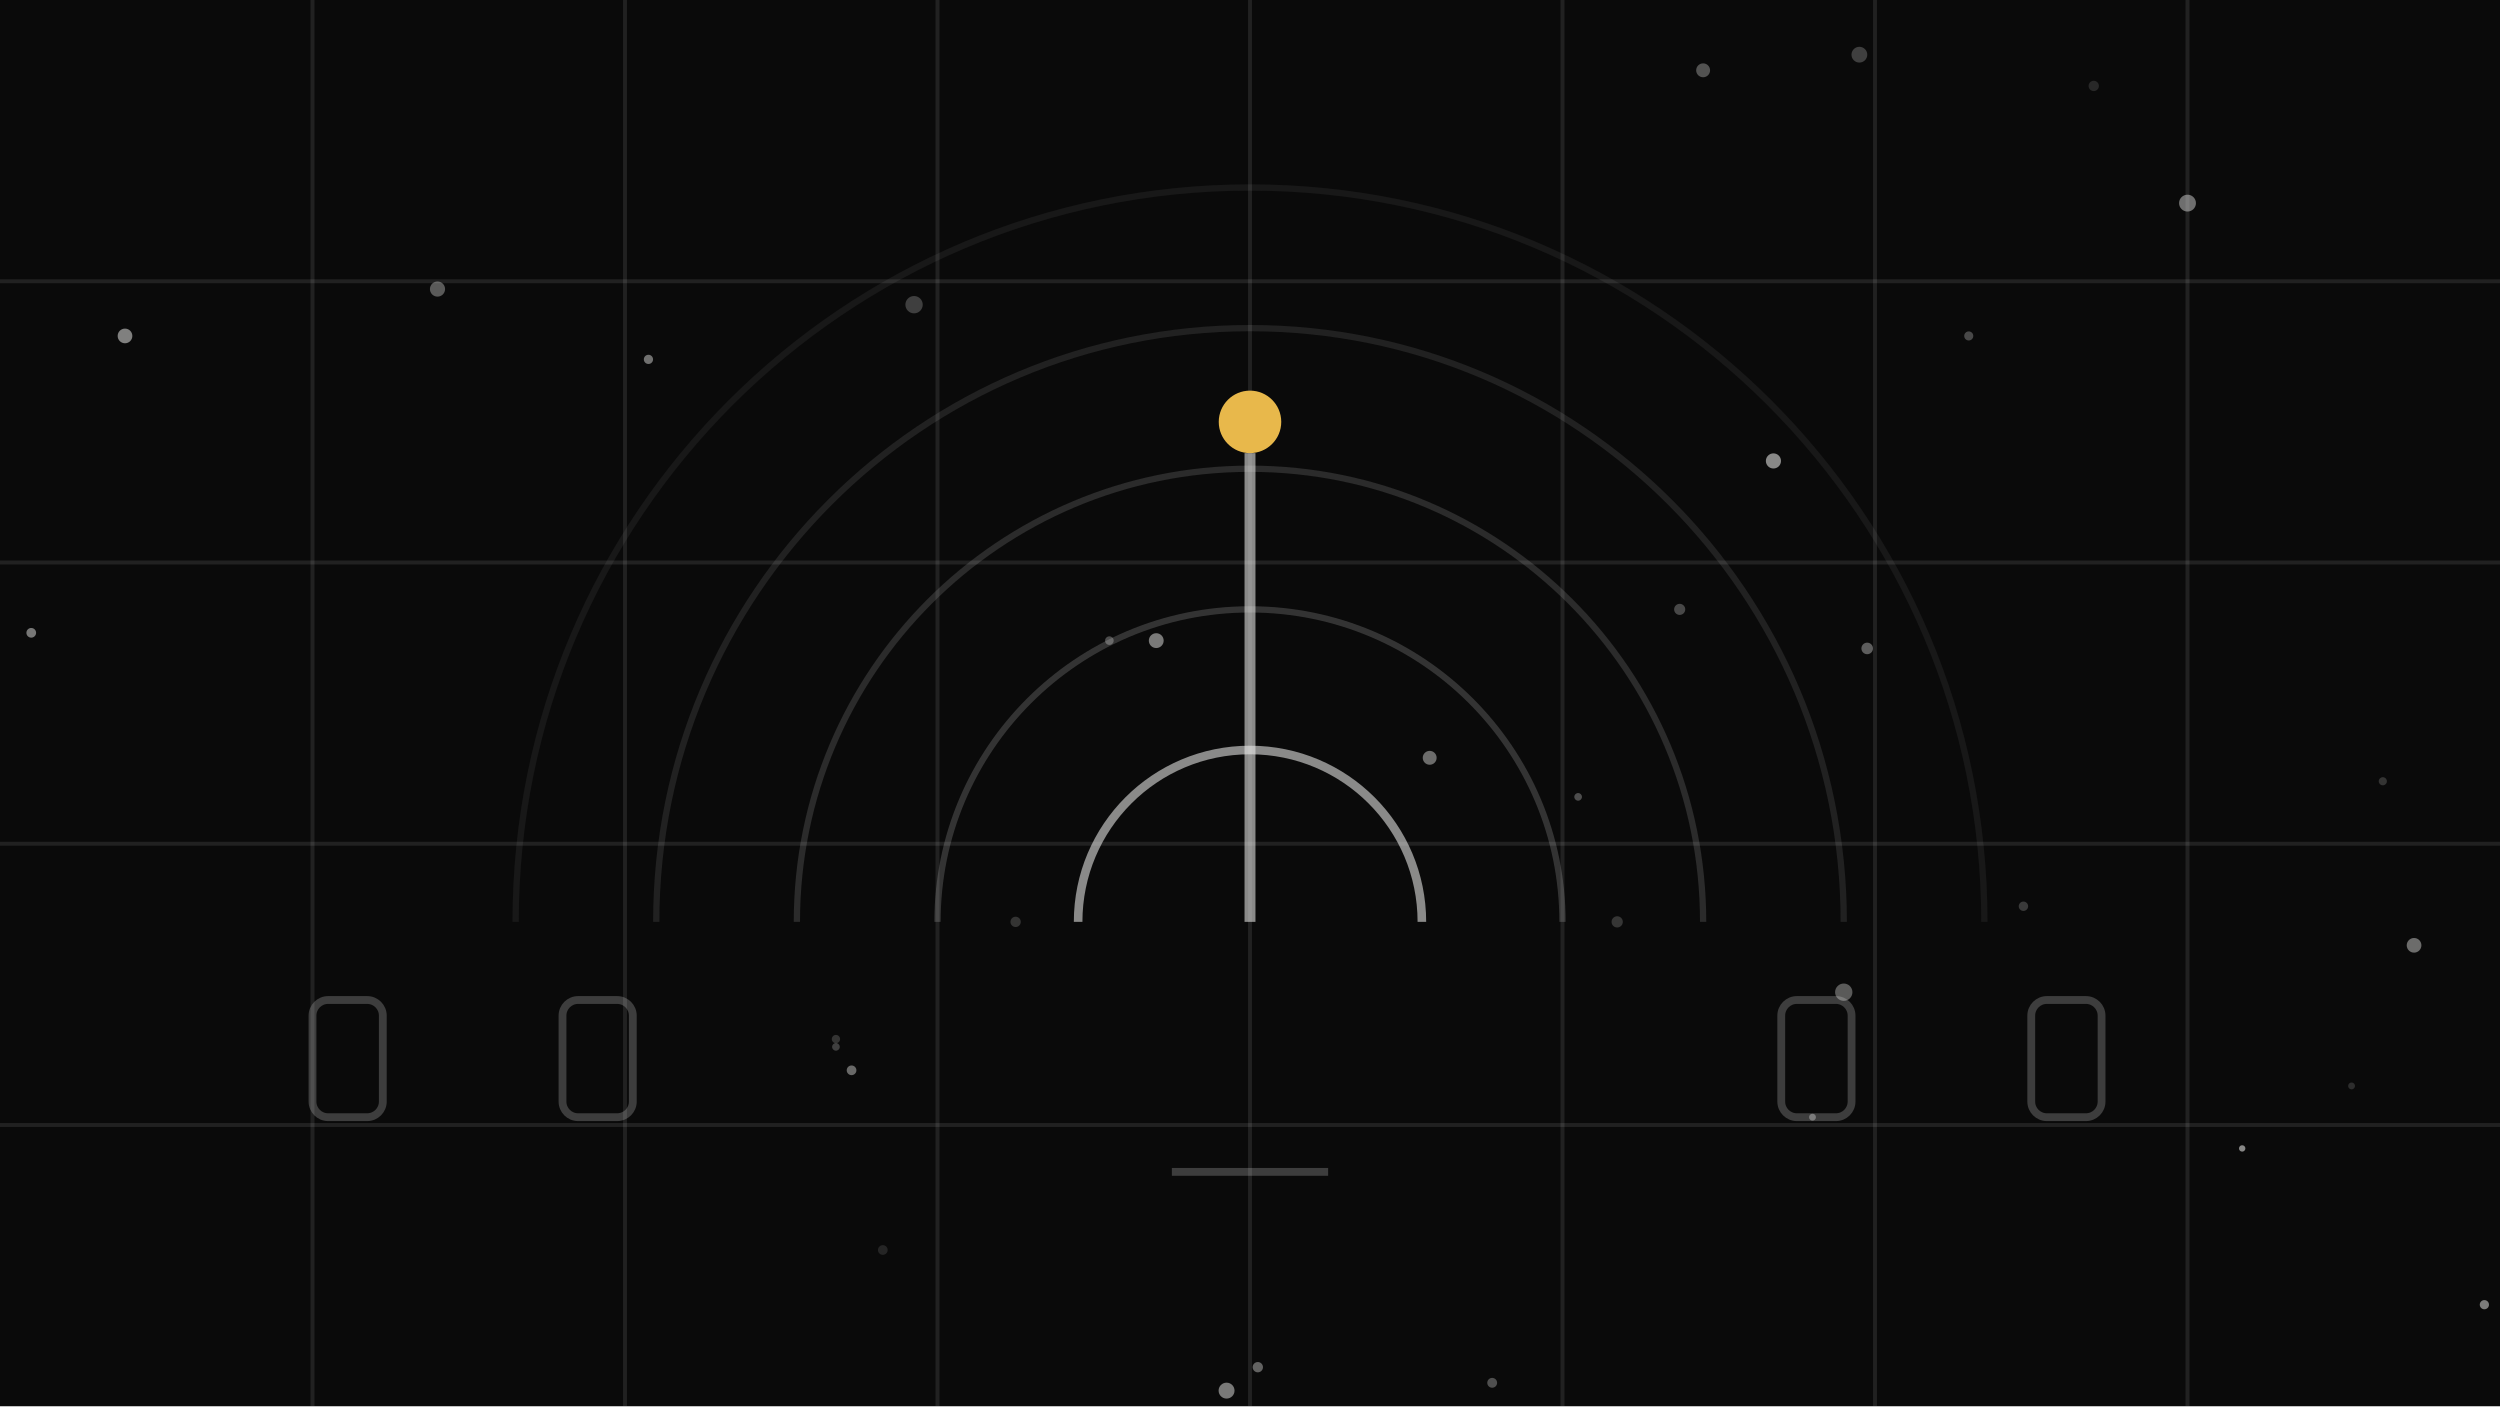
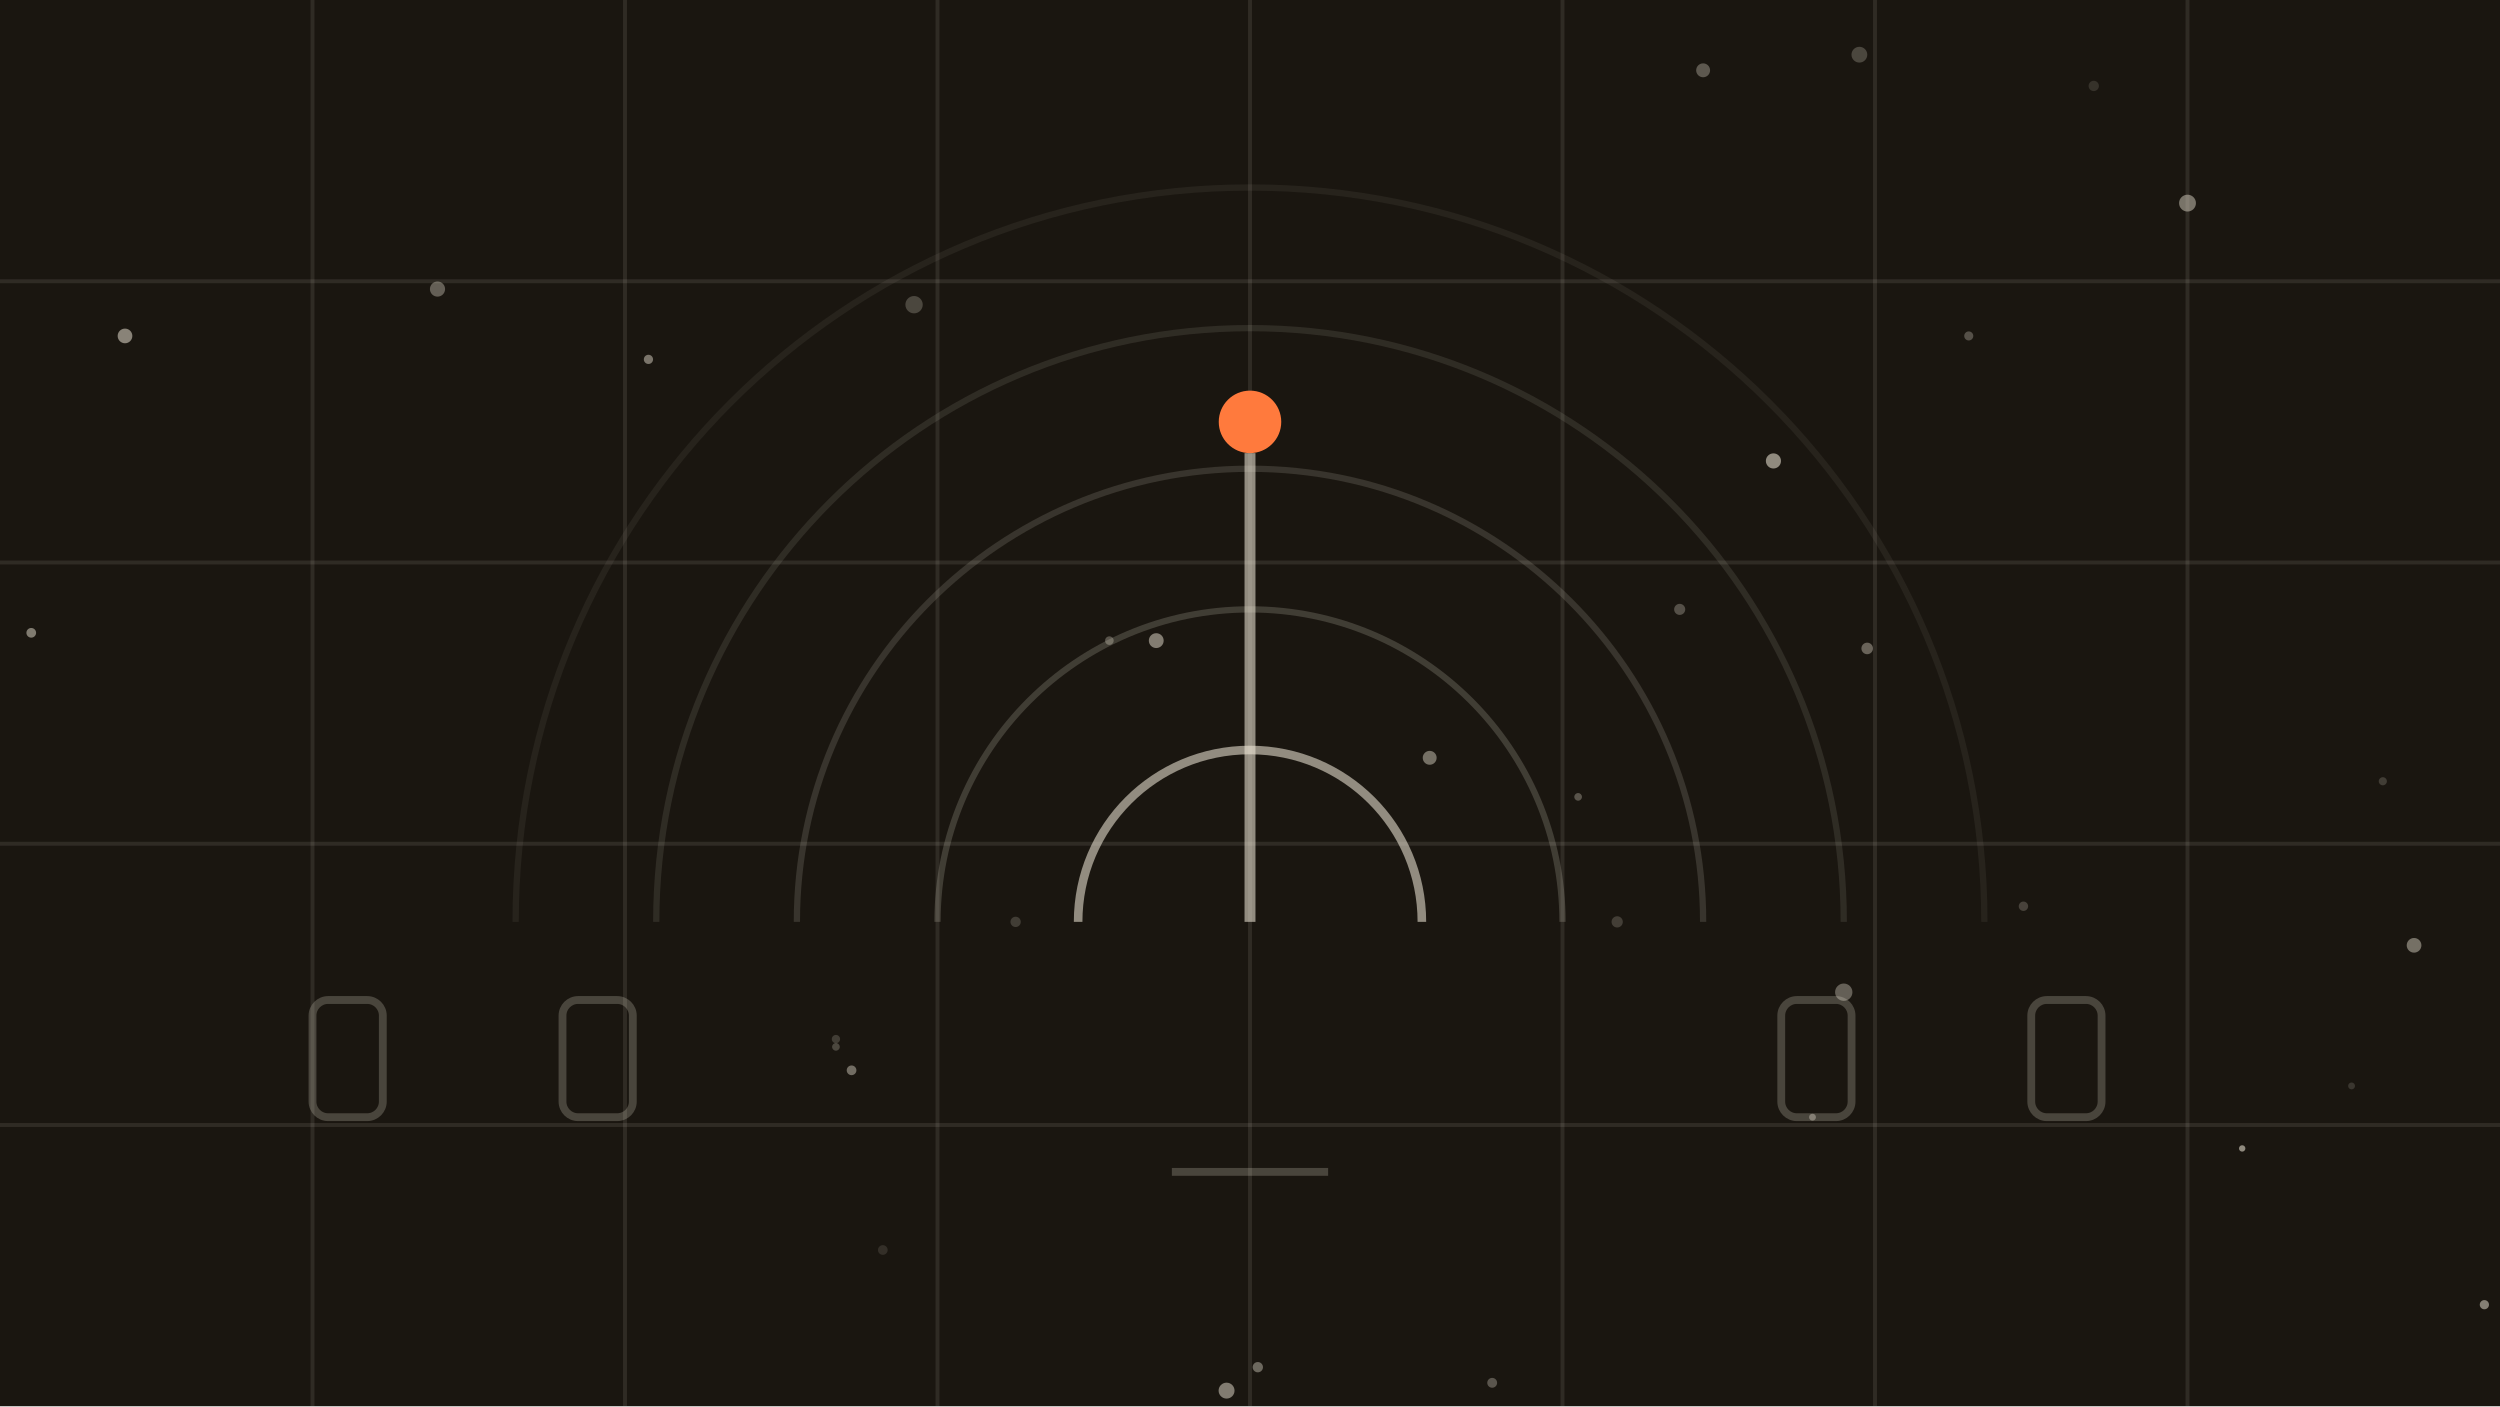
<svg xmlns="http://www.w3.org/2000/svg" viewBox="0 0 320 180" width="320" height="180" role="img" aria-label="lotusflare">
-   <rect width="320" height="180" fill="#0A0A0A" />
-   <line x1="40" y1="0" x2="40" y2="180" stroke="rgba(242,242,240,.10)" stroke-width=".5" />
-   <line x1="80" y1="0" x2="80" y2="180" stroke="rgba(242,242,240,.10)" stroke-width=".5" />
-   <line x1="120" y1="0" x2="120" y2="180" stroke="rgba(242,242,240,.10)" stroke-width=".5" />
-   <line x1="160" y1="0" x2="160" y2="180" stroke="rgba(242,242,240,.10)" stroke-width=".5" />
-   <line x1="200" y1="0" x2="200" y2="180" stroke="rgba(242,242,240,.10)" stroke-width=".5" />
-   <line x1="240" y1="0" x2="240" y2="180" stroke="rgba(242,242,240,.10)" stroke-width=".5" />
-   <line x1="280" y1="0" x2="280" y2="180" stroke="rgba(242,242,240,.10)" stroke-width=".5" />
-   <line x1="0" y1="36" x2="320" y2="36" stroke="rgba(242,242,240,.10)" stroke-width=".5" />
-   <line x1="0" y1="72" x2="320" y2="72" stroke="rgba(242,242,240,.10)" stroke-width=".5" />
-   <line x1="0" y1="108" x2="320" y2="108" stroke="rgba(242,242,240,.10)" stroke-width=".5" />
-   <line x1="0" y1="144" x2="320" y2="144" stroke="rgba(242,242,240,.10)" stroke-width=".5" />
-   <circle cx="157" cy="178" r="1.02" fill="#F2F2F0" opacity="0.48" />
-   <circle cx="227" cy="59" r="0.97" fill="#F2F2F0" opacity="0.54" />
-   <circle cx="232" cy="143" r="0.44" fill="#F2F2F0" opacity="0.35" />
-   <circle cx="142" cy="82" r="0.55" fill="#F2F2F0" opacity="0.29" />
-   <circle cx="318" cy="167" r="0.59" fill="#F2F2F0" opacity="0.49" />
-   <circle cx="259" cy="116" r="0.60" fill="#F2F2F0" opacity="0.21" />
-   <circle cx="4" cy="81" r="0.62" fill="#F2F2F0" opacity="0.47" />
-   <circle cx="301" cy="139" r="0.44" fill="#F2F2F0" opacity="0.15" />
-   <circle cx="56" cy="37" r="0.97" fill="#F2F2F0" opacity="0.34" />
-   <circle cx="107" cy="134" r="0.49" fill="#F2F2F0" opacity="0.23" />
-   <circle cx="238" cy="7" r="1.01" fill="#F2F2F0" opacity="0.23" />
-   <circle cx="215" cy="78" r="0.71" fill="#F2F2F0" opacity="0.27" />
-   <circle cx="83" cy="46" r="0.59" fill="#F2F2F0" opacity="0.44" />
-   <circle cx="130" cy="118" r="0.66" fill="#F2F2F0" opacity="0.18" />
-   <circle cx="109" cy="137" r="0.62" fill="#F2F2F0" opacity="0.41" />
-   <circle cx="309" cy="121" r="0.94" fill="#F2F2F0" opacity="0.42" />
-   <circle cx="280" cy="26" r="1.08" fill="#F2F2F0" opacity="0.43" />
-   <circle cx="113" cy="160" r="0.62" fill="#F2F2F0" opacity="0.12" />
-   <circle cx="202" cy="102" r="0.49" fill="#F2F2F0" opacity="0.29" />
-   <circle cx="239" cy="83" r="0.74" fill="#F2F2F0" opacity="0.36" />
-   <circle cx="207" cy="118" r="0.72" fill="#F2F2F0" opacity="0.19" />
-   <circle cx="287" cy="147" r="0.41" fill="#F2F2F0" opacity="0.54" />
-   <circle cx="268" cy="11" r="0.66" fill="#F2F2F0" opacity="0.13" />
-   <circle cx="107" cy="133" r="0.53" fill="#F2F2F0" opacity="0.18" />
-   <circle cx="191" cy="177" r="0.63" fill="#F2F2F0" opacity="0.30" />
-   <circle cx="117" cy="39" r="1.11" fill="#F2F2F0" opacity="0.23" />
-   <circle cx="252" cy="43" r="0.58" fill="#F2F2F0" opacity="0.27" />
-   <circle cx="148" cy="82" r="0.95" fill="#F2F2F0" opacity="0.48" />
-   <circle cx="305" cy="100" r="0.52" fill="#F2F2F0" opacity="0.18" />
-   <circle cx="218" cy="9" r="0.89" fill="#F2F2F0" opacity="0.31" />
-   <circle cx="161" cy="175" r="0.66" fill="#F2F2F0" opacity="0.38" />
-   <circle cx="16" cy="43" r="0.94" fill="#F2F2F0" opacity="0.51" />
-   <circle cx="236" cy="127" r="1.11" fill="#F2F2F0" opacity="0.34" />
-   <circle cx="183" cy="97" r="0.89" fill="#F2F2F0" opacity="0.42" />
-   <path d="M138 118 A 22 22 0 0 1 182 118" fill="none" stroke="rgba(242,242,240,.55)" stroke-width="1.1" opacity="1.00" />
-   <path d="M120 118 A 40 40 0 0 1 200 118" fill="none" stroke="rgba(242,242,240,.22)" stroke-width="0.8" opacity="0.82" />
-   <path d="M102 118 A 58 58 0 0 1 218 118" fill="none" stroke="rgba(242,242,240,.22)" stroke-width="0.8" opacity="0.64" />
-   <path d="M84 118 A 76 76 0 0 1 236 118" fill="none" stroke="rgba(242,242,240,.22)" stroke-width="0.8" opacity="0.46" />
-   <path d="M66 118 A 94 94 0 0 1 254 118" fill="none" stroke="rgba(242,242,240,.22)" stroke-width="0.8" opacity="0.28" />
-   <rect x="40" y="128" width="9" height="15" rx="2" fill="none" stroke="rgba(242,242,240,.22)" />
-   <rect x="72" y="128" width="9" height="15" rx="2" fill="none" stroke="rgba(242,242,240,.22)" />
-   <rect x="228" y="128" width="9" height="15" rx="2" fill="none" stroke="rgba(242,242,240,.22)" />
-   <rect x="260" y="128" width="9" height="15" rx="2" fill="none" stroke="rgba(242,242,240,.22)" />
-   <line x1="160" y1="118" x2="160" y2="58" stroke="rgba(242,242,240,.55)" stroke-width="1.4" />
-   <circle cx="160" cy="54" r="4" fill="#E8B84B" />
-   <line x1="150" y1="150" x2="170" y2="150" stroke="rgba(242,242,240,.22)" />
+   <rect width="320" height="180" fill="#1a1610" />
+   <line x1="40" y1="0" x2="40" y2="180" stroke="rgba(243,236,220,.10)" stroke-width=".5" />
+   <line x1="80" y1="0" x2="80" y2="180" stroke="rgba(243,236,220,.10)" stroke-width=".5" />
+   <line x1="120" y1="0" x2="120" y2="180" stroke="rgba(243,236,220,.10)" stroke-width=".5" />
+   <line x1="160" y1="0" x2="160" y2="180" stroke="rgba(243,236,220,.10)" stroke-width=".5" />
+   <line x1="200" y1="0" x2="200" y2="180" stroke="rgba(243,236,220,.10)" stroke-width=".5" />
+   <line x1="240" y1="0" x2="240" y2="180" stroke="rgba(243,236,220,.10)" stroke-width=".5" />
+   <line x1="280" y1="0" x2="280" y2="180" stroke="rgba(243,236,220,.10)" stroke-width=".5" />
+   <line x1="0" y1="36" x2="320" y2="36" stroke="rgba(243,236,220,.10)" stroke-width=".5" />
+   <line x1="0" y1="72" x2="320" y2="72" stroke="rgba(243,236,220,.10)" stroke-width=".5" />
+   <line x1="0" y1="108" x2="320" y2="108" stroke="rgba(243,236,220,.10)" stroke-width=".5" />
+   <line x1="0" y1="144" x2="320" y2="144" stroke="rgba(243,236,220,.10)" stroke-width=".5" />
+   <circle cx="157" cy="178" r="1.02" fill="#f3ecdc" opacity="0.48" />
+   <circle cx="227" cy="59" r="0.97" fill="#f3ecdc" opacity="0.54" />
+   <circle cx="232" cy="143" r="0.44" fill="#f3ecdc" opacity="0.35" />
+   <circle cx="142" cy="82" r="0.55" fill="#f3ecdc" opacity="0.29" />
+   <circle cx="318" cy="167" r="0.59" fill="#f3ecdc" opacity="0.49" />
+   <circle cx="259" cy="116" r="0.60" fill="#f3ecdc" opacity="0.21" />
+   <circle cx="4" cy="81" r="0.62" fill="#f3ecdc" opacity="0.47" />
+   <circle cx="301" cy="139" r="0.44" fill="#f3ecdc" opacity="0.15" />
+   <circle cx="56" cy="37" r="0.97" fill="#f3ecdc" opacity="0.34" />
+   <circle cx="107" cy="134" r="0.49" fill="#f3ecdc" opacity="0.23" />
+   <circle cx="238" cy="7" r="1.01" fill="#f3ecdc" opacity="0.23" />
+   <circle cx="215" cy="78" r="0.71" fill="#f3ecdc" opacity="0.27" />
+   <circle cx="83" cy="46" r="0.59" fill="#f3ecdc" opacity="0.44" />
+   <circle cx="130" cy="118" r="0.66" fill="#f3ecdc" opacity="0.18" />
+   <circle cx="109" cy="137" r="0.62" fill="#f3ecdc" opacity="0.41" />
+   <circle cx="309" cy="121" r="0.94" fill="#f3ecdc" opacity="0.42" />
+   <circle cx="280" cy="26" r="1.08" fill="#f3ecdc" opacity="0.43" />
+   <circle cx="113" cy="160" r="0.62" fill="#f3ecdc" opacity="0.12" />
+   <circle cx="202" cy="102" r="0.49" fill="#f3ecdc" opacity="0.29" />
+   <circle cx="239" cy="83" r="0.74" fill="#f3ecdc" opacity="0.36" />
+   <circle cx="207" cy="118" r="0.72" fill="#f3ecdc" opacity="0.19" />
+   <circle cx="287" cy="147" r="0.41" fill="#f3ecdc" opacity="0.54" />
+   <circle cx="268" cy="11" r="0.66" fill="#f3ecdc" opacity="0.13" />
+   <circle cx="107" cy="133" r="0.53" fill="#f3ecdc" opacity="0.18" />
+   <circle cx="191" cy="177" r="0.63" fill="#f3ecdc" opacity="0.30" />
+   <circle cx="117" cy="39" r="1.11" fill="#f3ecdc" opacity="0.23" />
+   <circle cx="252" cy="43" r="0.58" fill="#f3ecdc" opacity="0.27" />
+   <circle cx="148" cy="82" r="0.95" fill="#f3ecdc" opacity="0.48" />
+   <circle cx="305" cy="100" r="0.52" fill="#f3ecdc" opacity="0.18" />
+   <circle cx="218" cy="9" r="0.89" fill="#f3ecdc" opacity="0.31" />
+   <circle cx="161" cy="175" r="0.66" fill="#f3ecdc" opacity="0.38" />
+   <circle cx="16" cy="43" r="0.94" fill="#f3ecdc" opacity="0.51" />
+   <circle cx="236" cy="127" r="1.11" fill="#f3ecdc" opacity="0.34" />
+   <circle cx="183" cy="97" r="0.89" fill="#f3ecdc" opacity="0.42" />
+   <path d="M138 118 A 22 22 0 0 1 182 118" fill="none" stroke="rgba(243,236,220,.55)" stroke-width="1.1" opacity="1.00" />
+   <path d="M120 118 A 40 40 0 0 1 200 118" fill="none" stroke="rgba(243,236,220,.22)" stroke-width="0.8" opacity="0.82" />
+   <path d="M102 118 A 58 58 0 0 1 218 118" fill="none" stroke="rgba(243,236,220,.22)" stroke-width="0.8" opacity="0.64" />
+   <path d="M84 118 A 76 76 0 0 1 236 118" fill="none" stroke="rgba(243,236,220,.22)" stroke-width="0.8" opacity="0.46" />
+   <path d="M66 118 A 94 94 0 0 1 254 118" fill="none" stroke="rgba(243,236,220,.22)" stroke-width="0.8" opacity="0.28" />
+   <rect x="40" y="128" width="9" height="15" rx="2" fill="none" stroke="rgba(243,236,220,.22)" />
+   <rect x="72" y="128" width="9" height="15" rx="2" fill="none" stroke="rgba(243,236,220,.22)" />
+   <rect x="228" y="128" width="9" height="15" rx="2" fill="none" stroke="rgba(243,236,220,.22)" />
+   <rect x="260" y="128" width="9" height="15" rx="2" fill="none" stroke="rgba(243,236,220,.22)" />
+   <line x1="160" y1="118" x2="160" y2="58" stroke="rgba(243,236,220,.55)" stroke-width="1.4" />
+   <circle cx="160" cy="54" r="4" fill="#ff7a3d" />
+   <line x1="150" y1="150" x2="170" y2="150" stroke="rgba(243,236,220,.22)" />
</svg>
